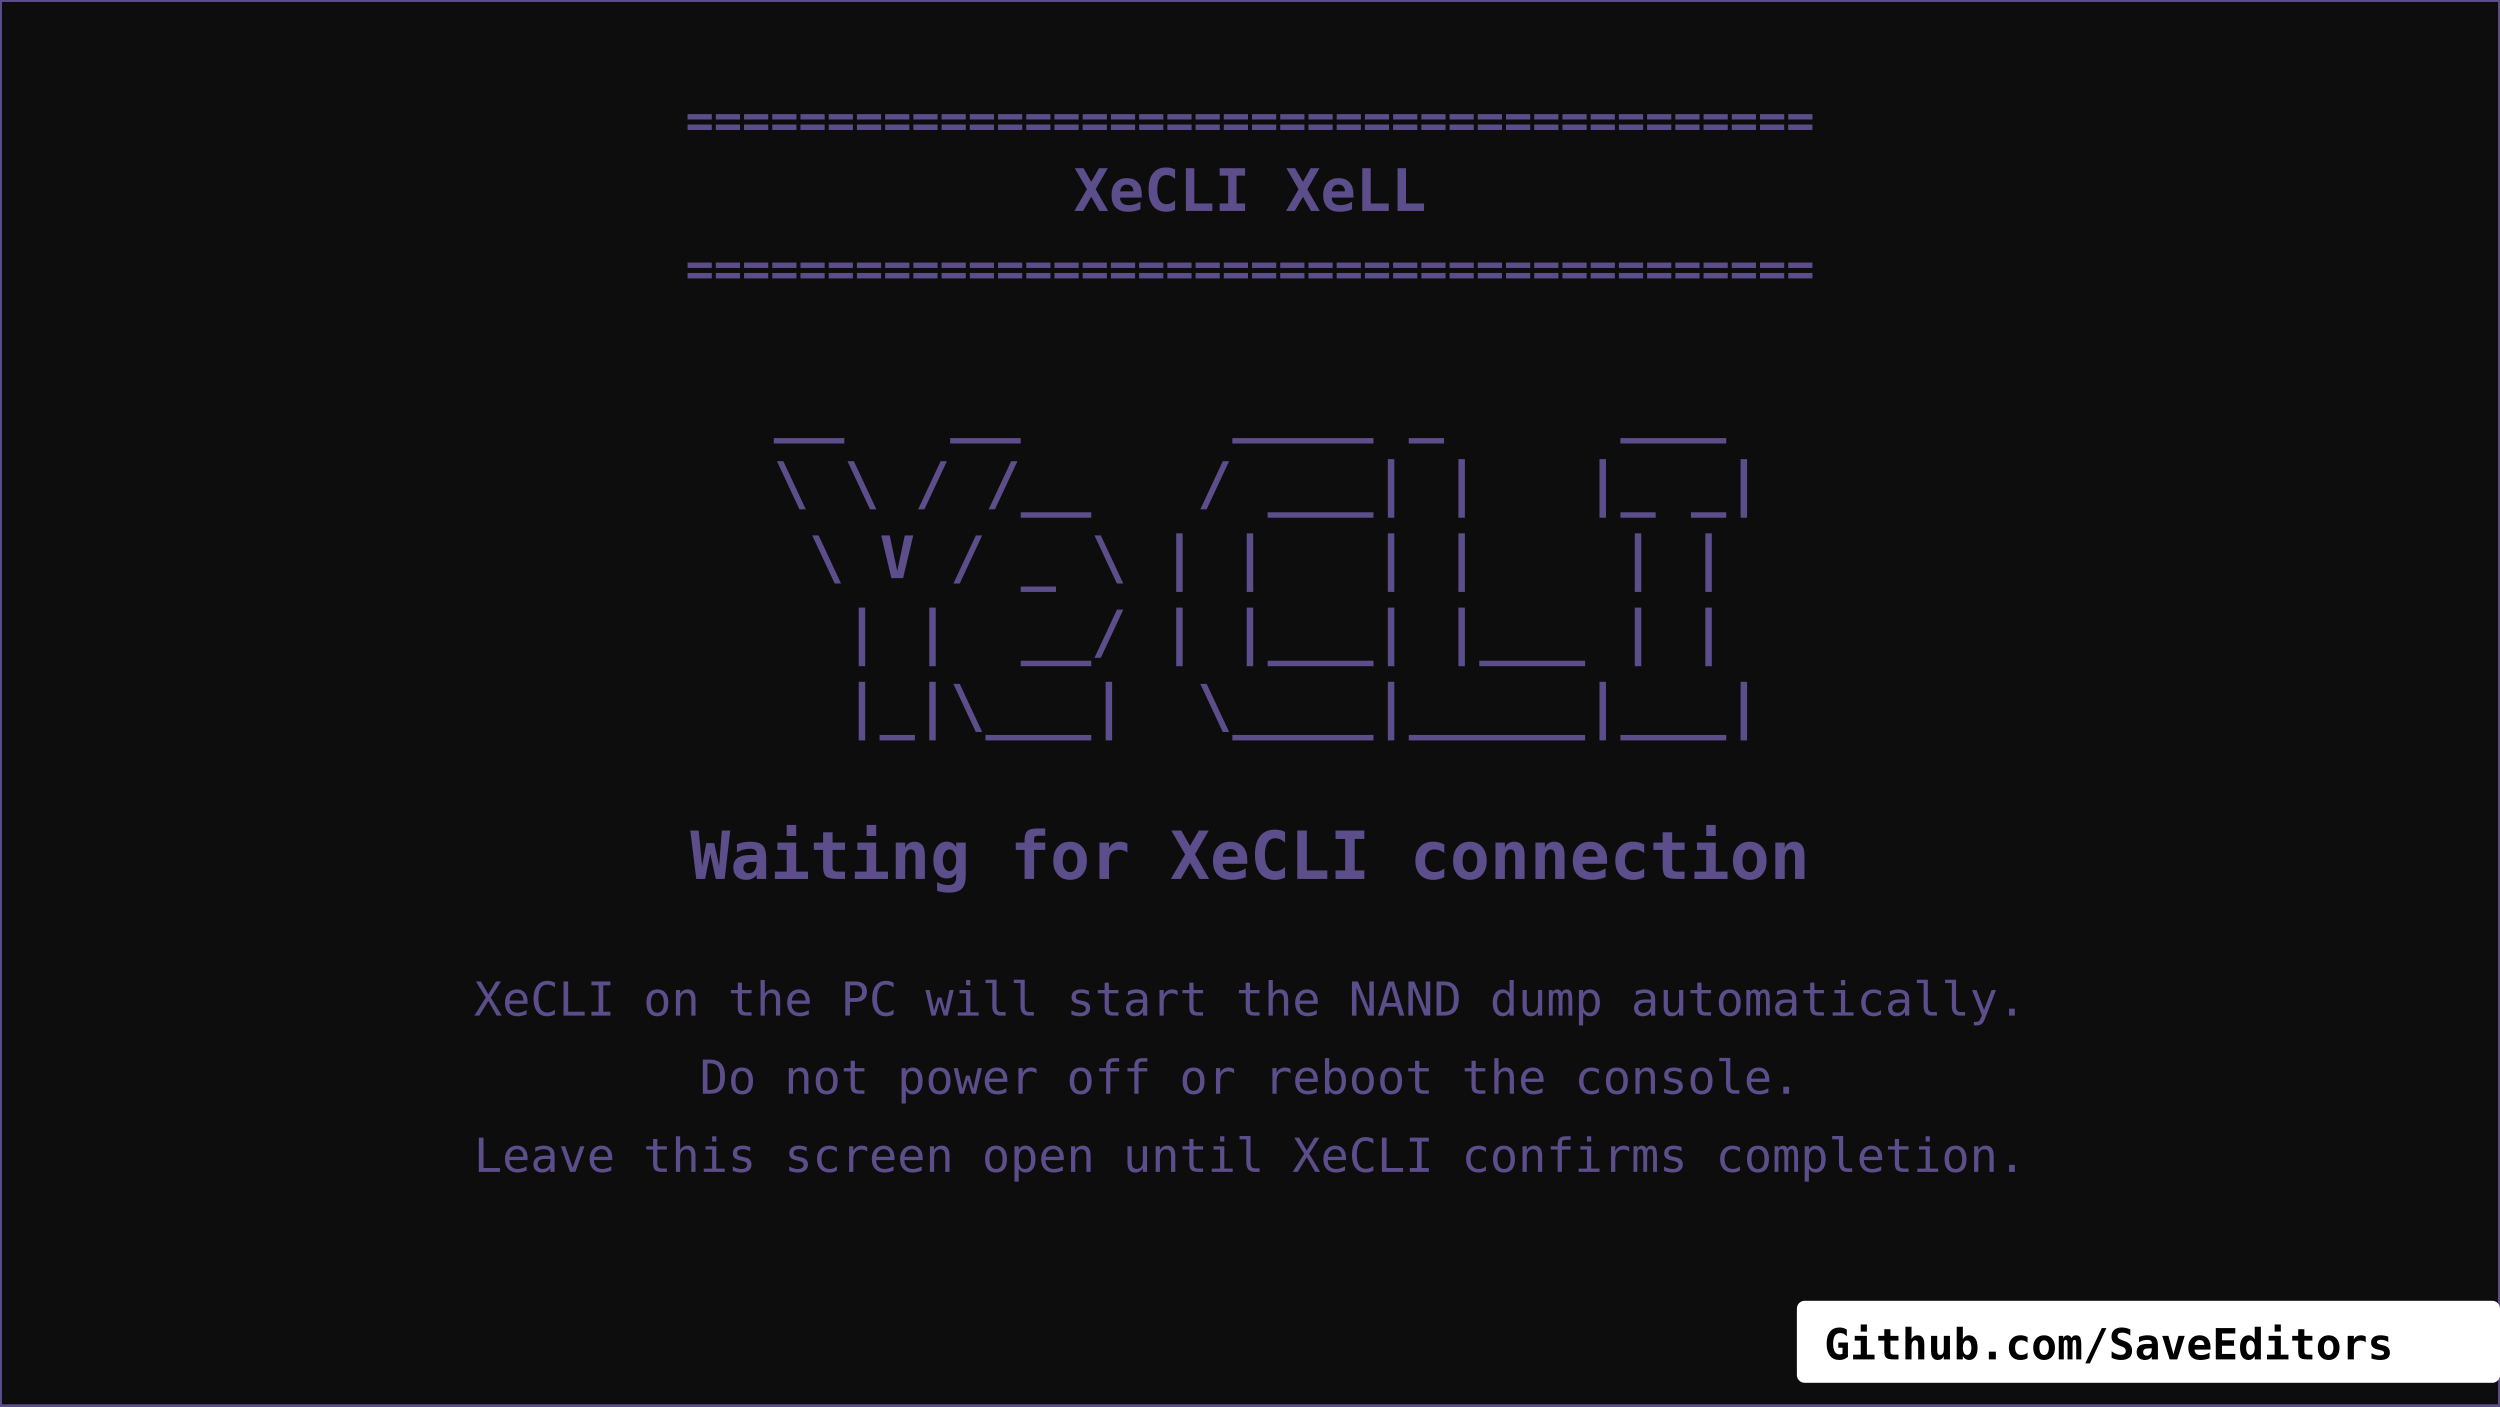
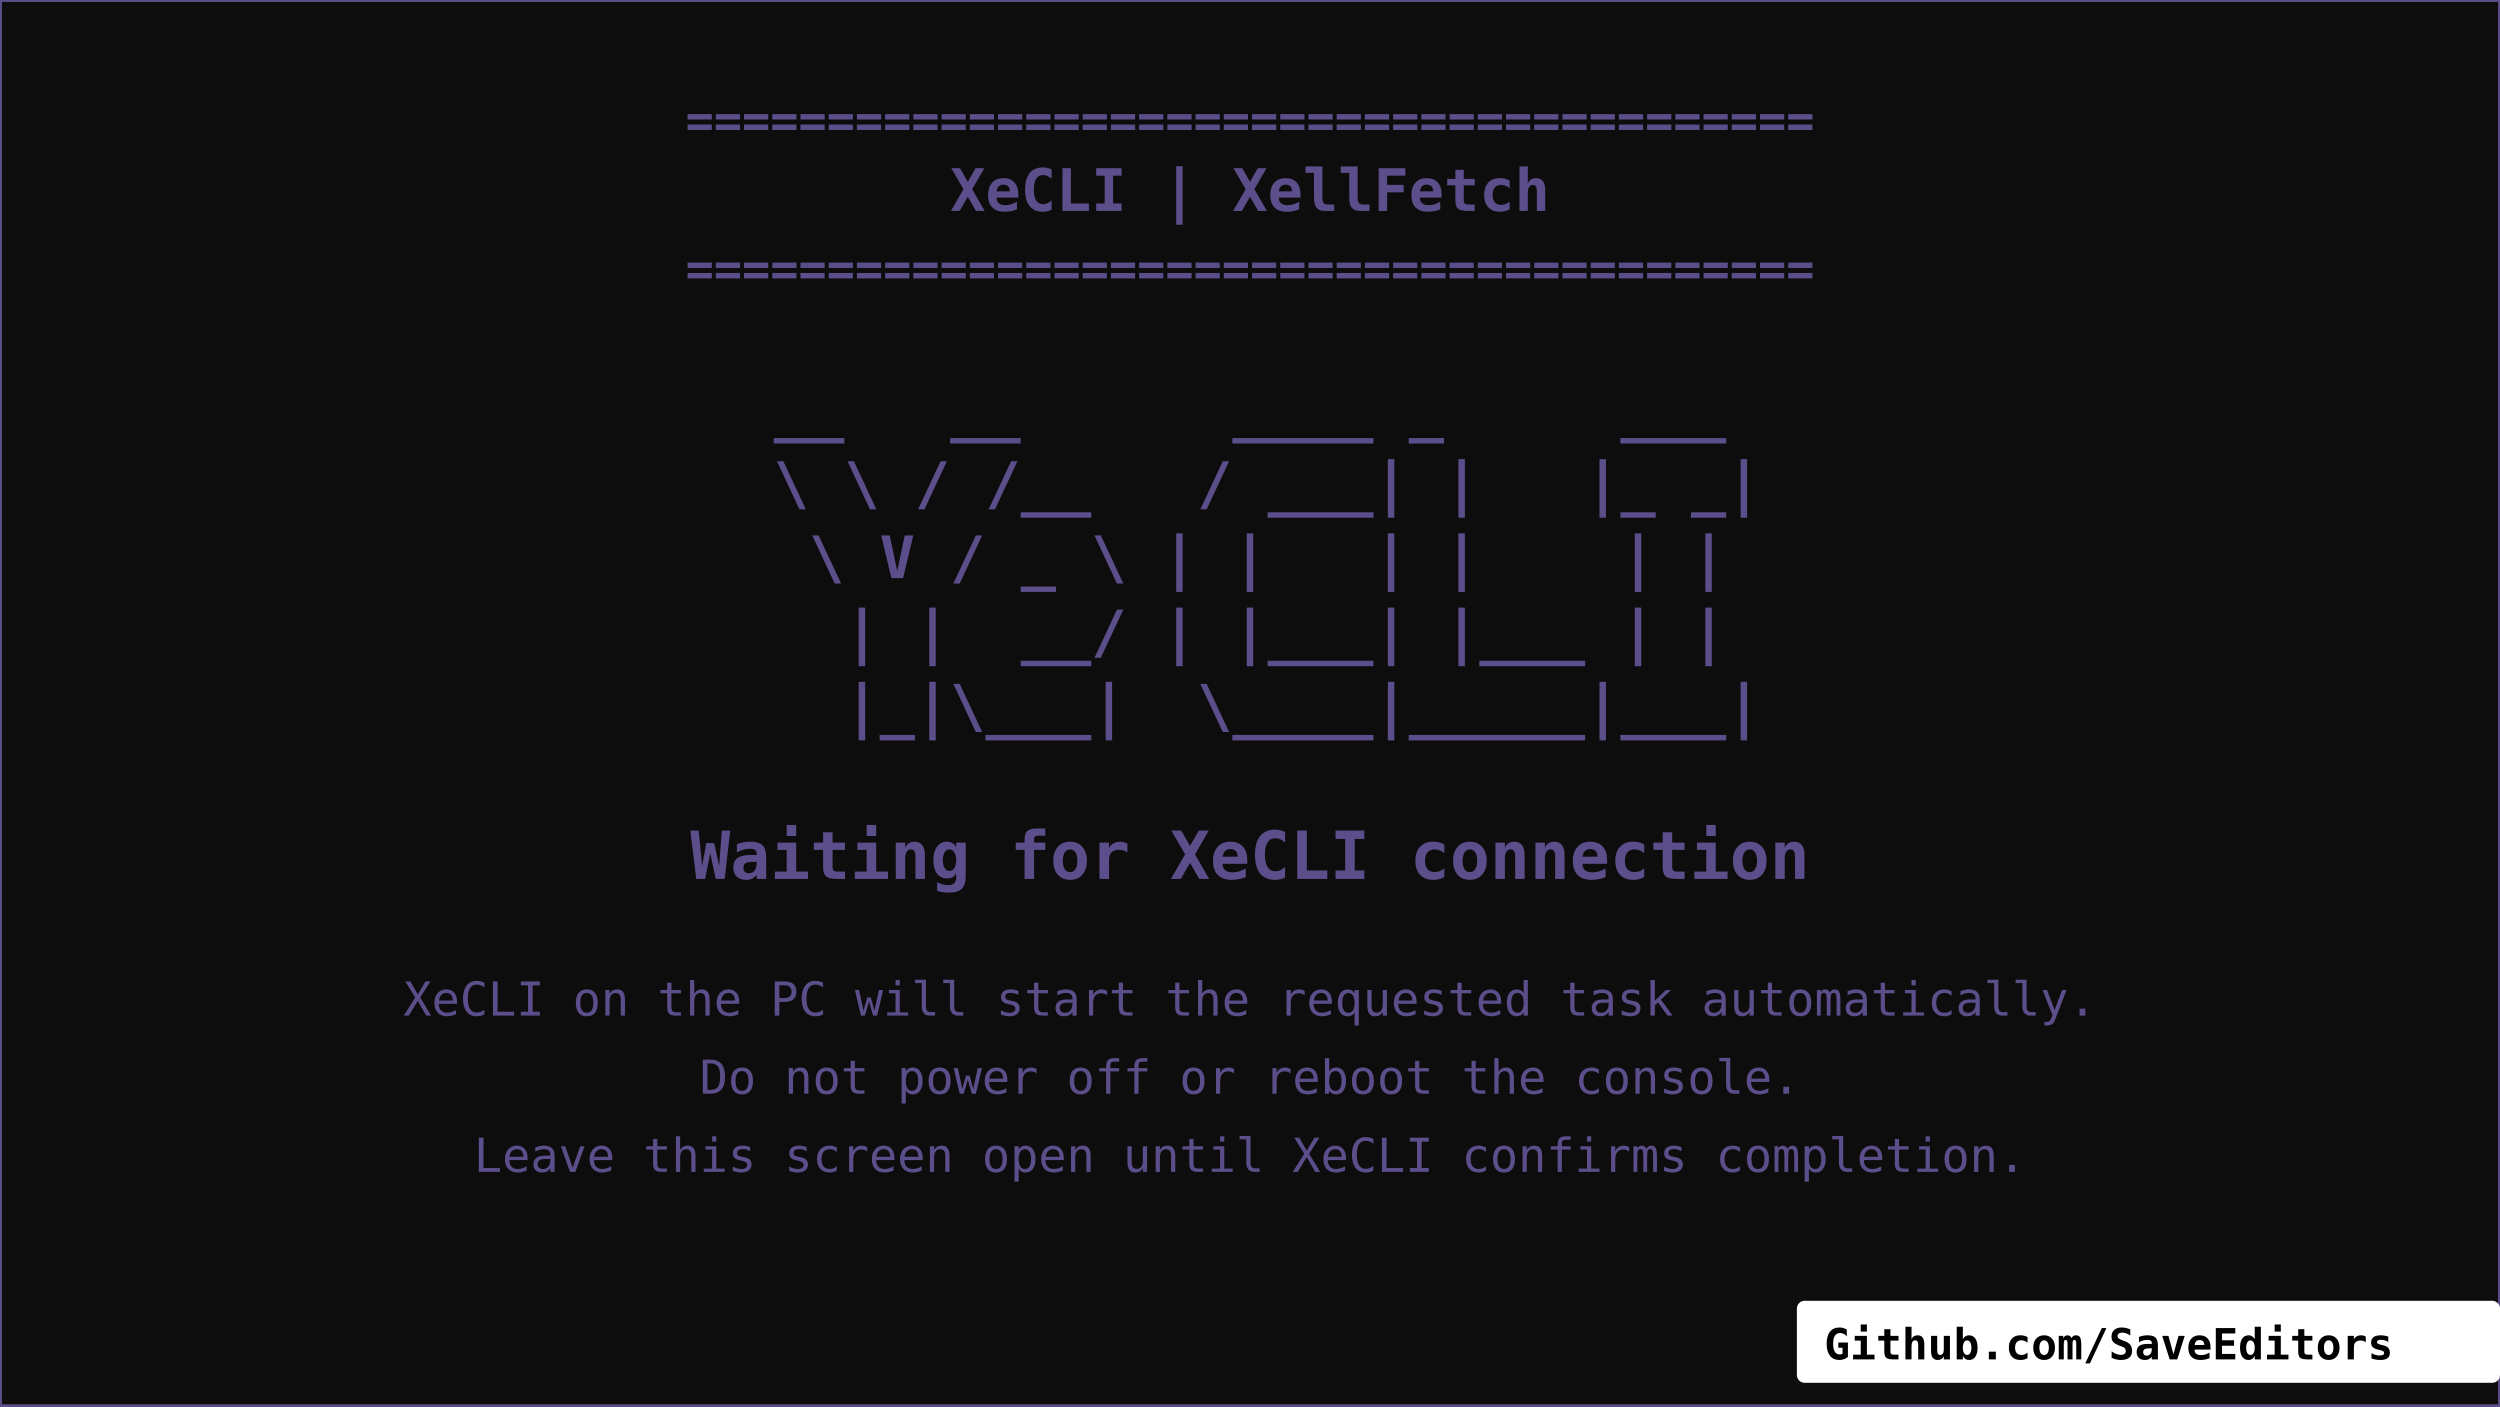
<svg xmlns="http://www.w3.org/2000/svg" width="1280" height="720" viewBox="0 0 1280 720">
  <rect width="1280" height="720" fill="#0d0d0d" />
  <rect x="0" y="0" width="1280" height="720" fill="none" stroke="#5c4e8a" stroke-width="2" />
  <text x="640" y="70" text-anchor="middle" fill="#5c4e8a" font-family="Cascadia Mono, Consolas, monospace" font-size="24" font-weight="700" xml:space="preserve">========================================</text>
-   <text x="640" y="108" text-anchor="middle" fill="#5c4e8a" font-family="Cascadia Mono, Consolas, monospace" font-size="30" font-weight="700" xml:space="preserve">XeCLI XeLL</text>
+   <text x="640" y="108" text-anchor="middle" fill="#5c4e8a" font-family="Cascadia Mono, Consolas, monospace" font-size="30" font-weight="700" xml:space="preserve">XeCLI | XellFetch</text>
  <text x="640" y="146" text-anchor="middle" fill="#5c4e8a" font-family="Cascadia Mono, Consolas, monospace" font-size="24" font-weight="700" xml:space="preserve">========================================</text>
  <text x="640" y="220" text-anchor="middle" fill="#5c4e8a" font-family="Cascadia Mono, Consolas, monospace" font-size="30" font-weight="700" xml:space="preserve"> __   __      ____ _     ___ </text>
  <text x="640" y="258" text-anchor="middle" fill="#5c4e8a" font-family="Cascadia Mono, Consolas, monospace" font-size="30" font-weight="700" xml:space="preserve"> \ \ / /__   / ___| |   |_ _|</text>
  <text x="640" y="296" text-anchor="middle" fill="#5c4e8a" font-family="Cascadia Mono, Consolas, monospace" font-size="30" font-weight="700" xml:space="preserve">  \ V / _ \ | |   | |    | | </text>
  <text x="640" y="334" text-anchor="middle" fill="#5c4e8a" font-family="Cascadia Mono, Consolas, monospace" font-size="30" font-weight="700" xml:space="preserve">   | |  __/ | |___| |___ | | </text>
  <text x="640" y="372" text-anchor="middle" fill="#5c4e8a" font-family="Cascadia Mono, Consolas, monospace" font-size="30" font-weight="700" xml:space="preserve">   |_|\___|  \____|_____|___|</text>
  <text x="640" y="450" text-anchor="middle" fill="#5c4e8a" font-family="Cascadia Mono, Consolas, monospace" font-size="34" font-weight="700" xml:space="preserve">Waiting for XeCLI connection</text>
-   <text x="640" y="520" text-anchor="middle" fill="#5c4e8a" font-family="Cascadia Mono, Consolas, monospace" font-size="24" font-weight="400" xml:space="preserve">XeCLI on the PC will start the NAND dump automatically.</text>
+   <text x="640" y="520" text-anchor="middle" fill="#5c4e8a" font-family="Cascadia Mono, Consolas, monospace" font-size="24" font-weight="400" xml:space="preserve">XeCLI on the PC will start the requested task automatically.</text>
  <text x="640" y="560" text-anchor="middle" fill="#5c4e8a" font-family="Cascadia Mono, Consolas, monospace" font-size="24" font-weight="400" xml:space="preserve">Do not power off or reboot the console.</text>
  <text x="640" y="600" text-anchor="middle" fill="#5c4e8a" font-family="Cascadia Mono, Consolas, monospace" font-size="24" font-weight="400" xml:space="preserve">Leave this screen open until XeCLI confirms completion.</text>
  <rect x="920" y="666" width="360" height="42" fill="#ffffff" rx="4" ry="4" />
  <text x="934" y="696" fill="#000000" font-family="Cascadia Mono, Consolas, monospace" font-size="22" font-weight="700" xml:space="preserve">Github.com/SaveEditors</text>
</svg>
